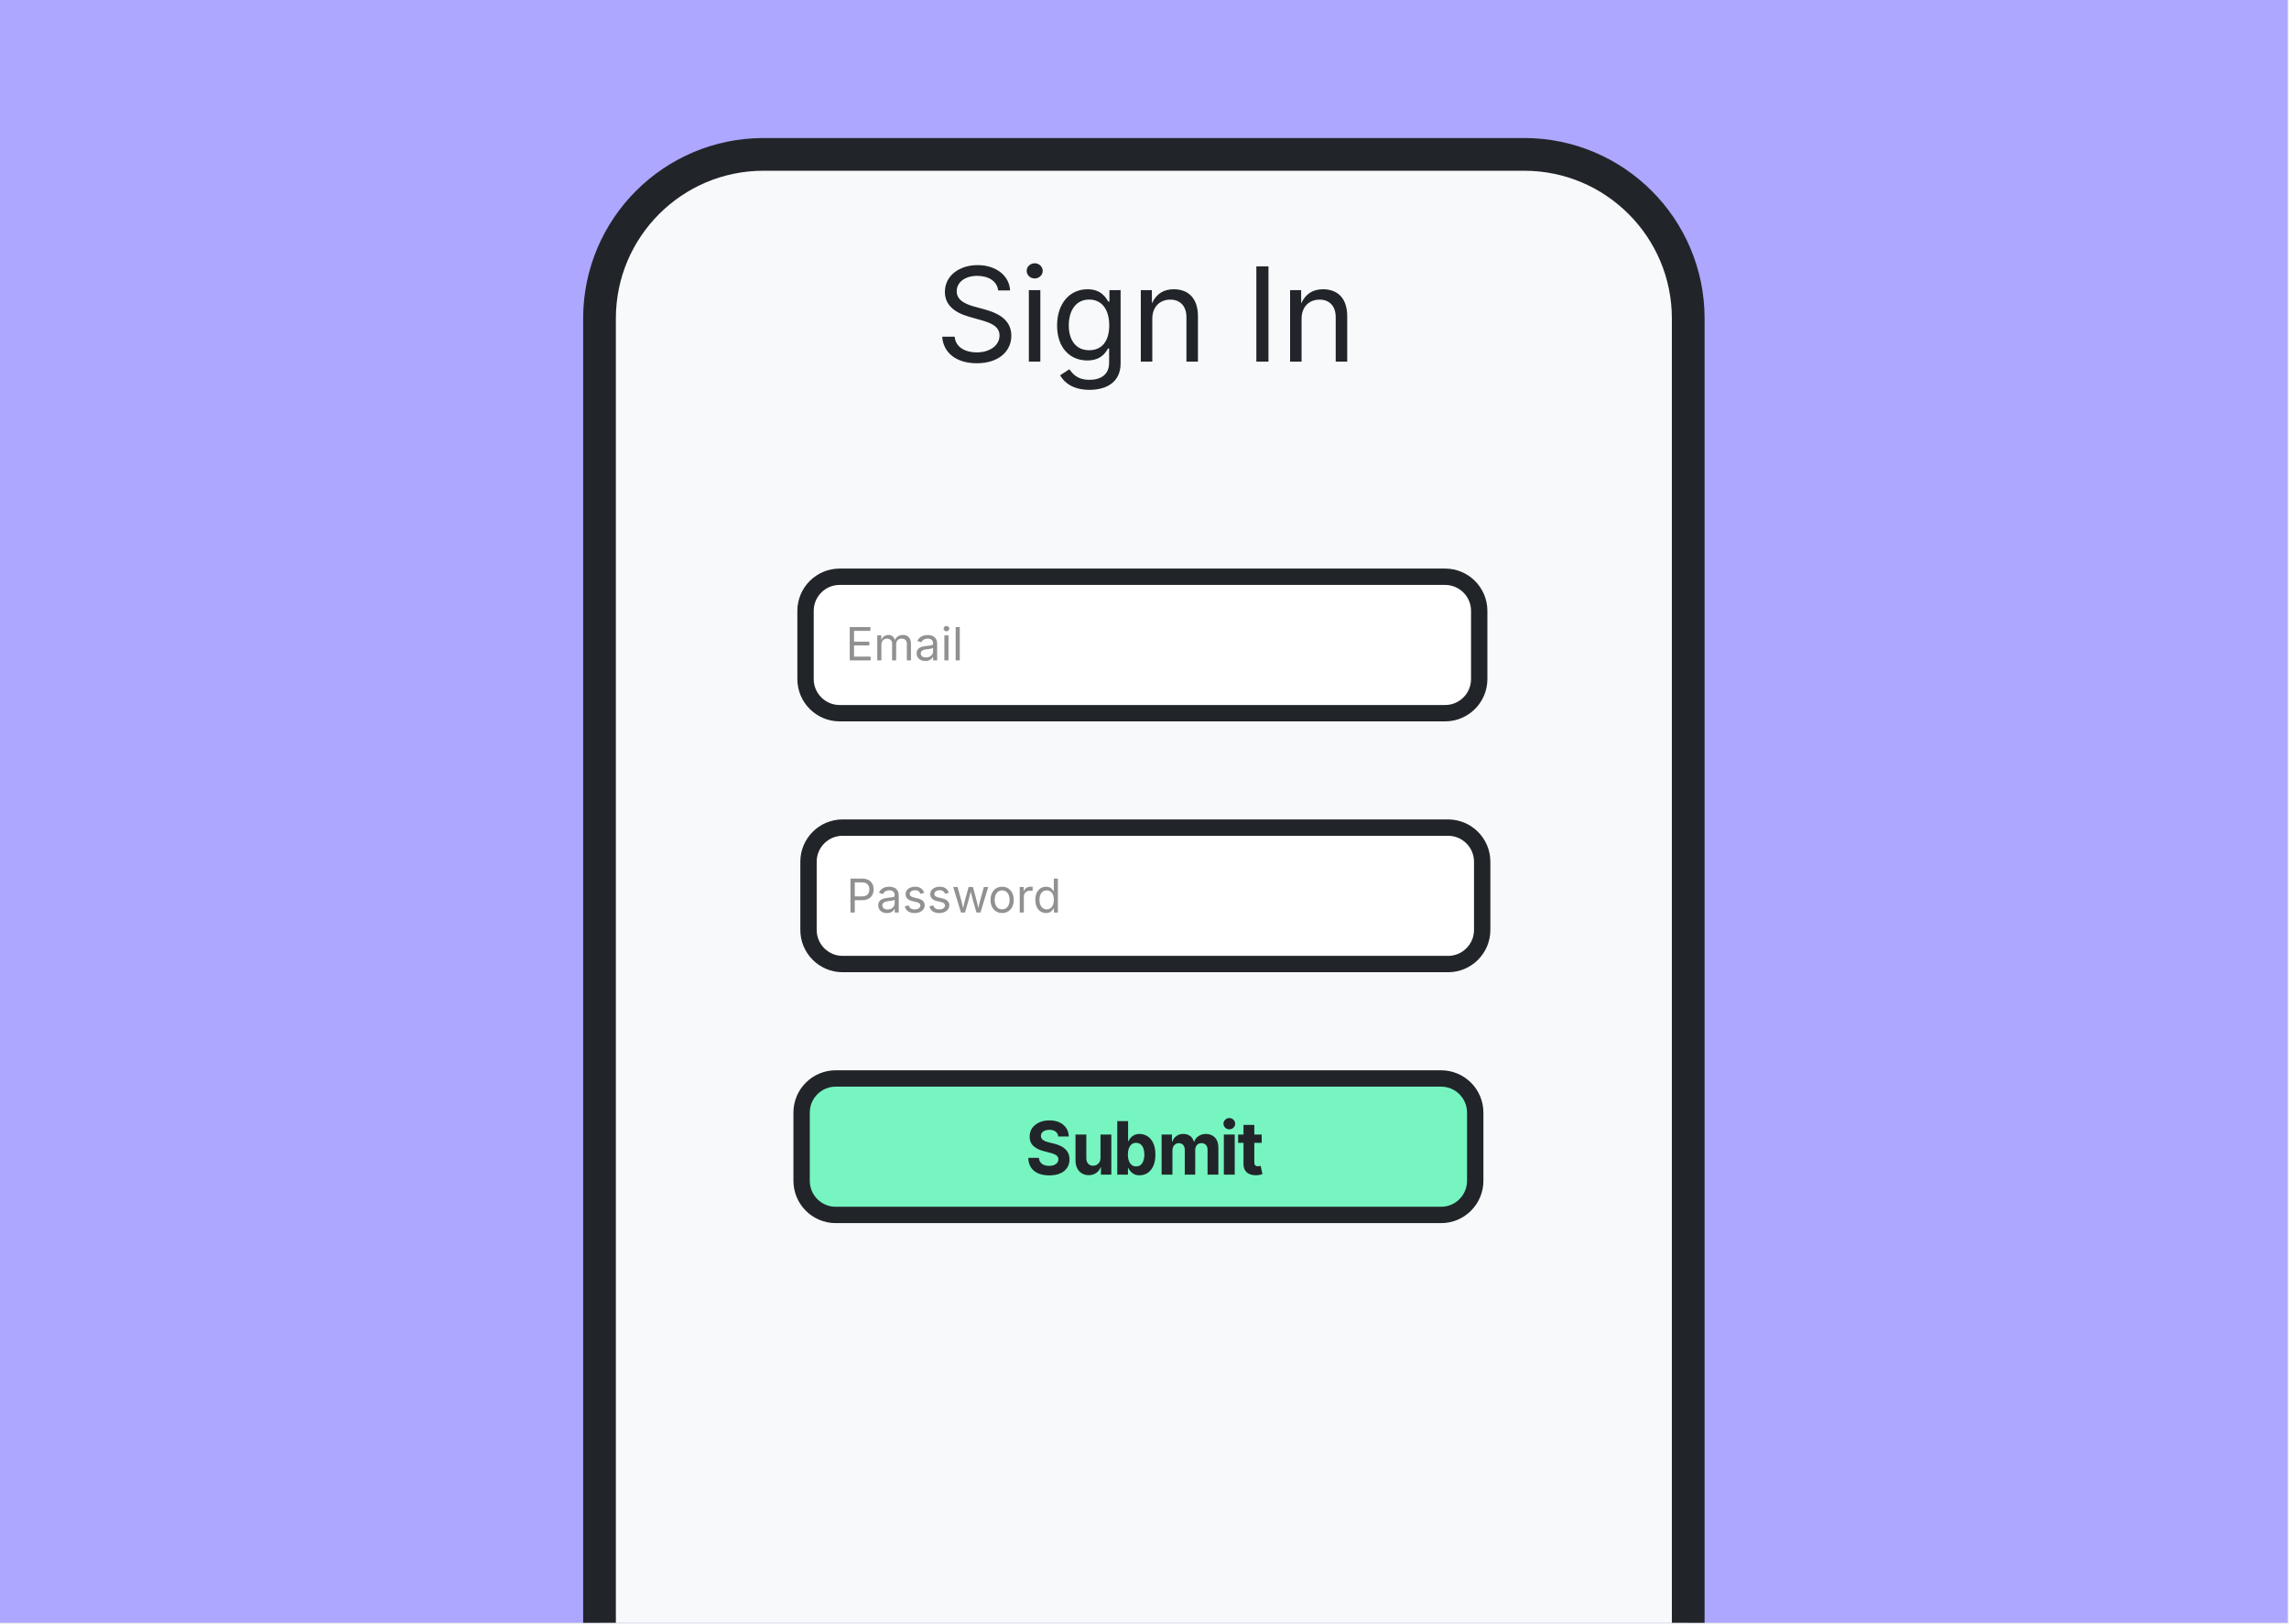
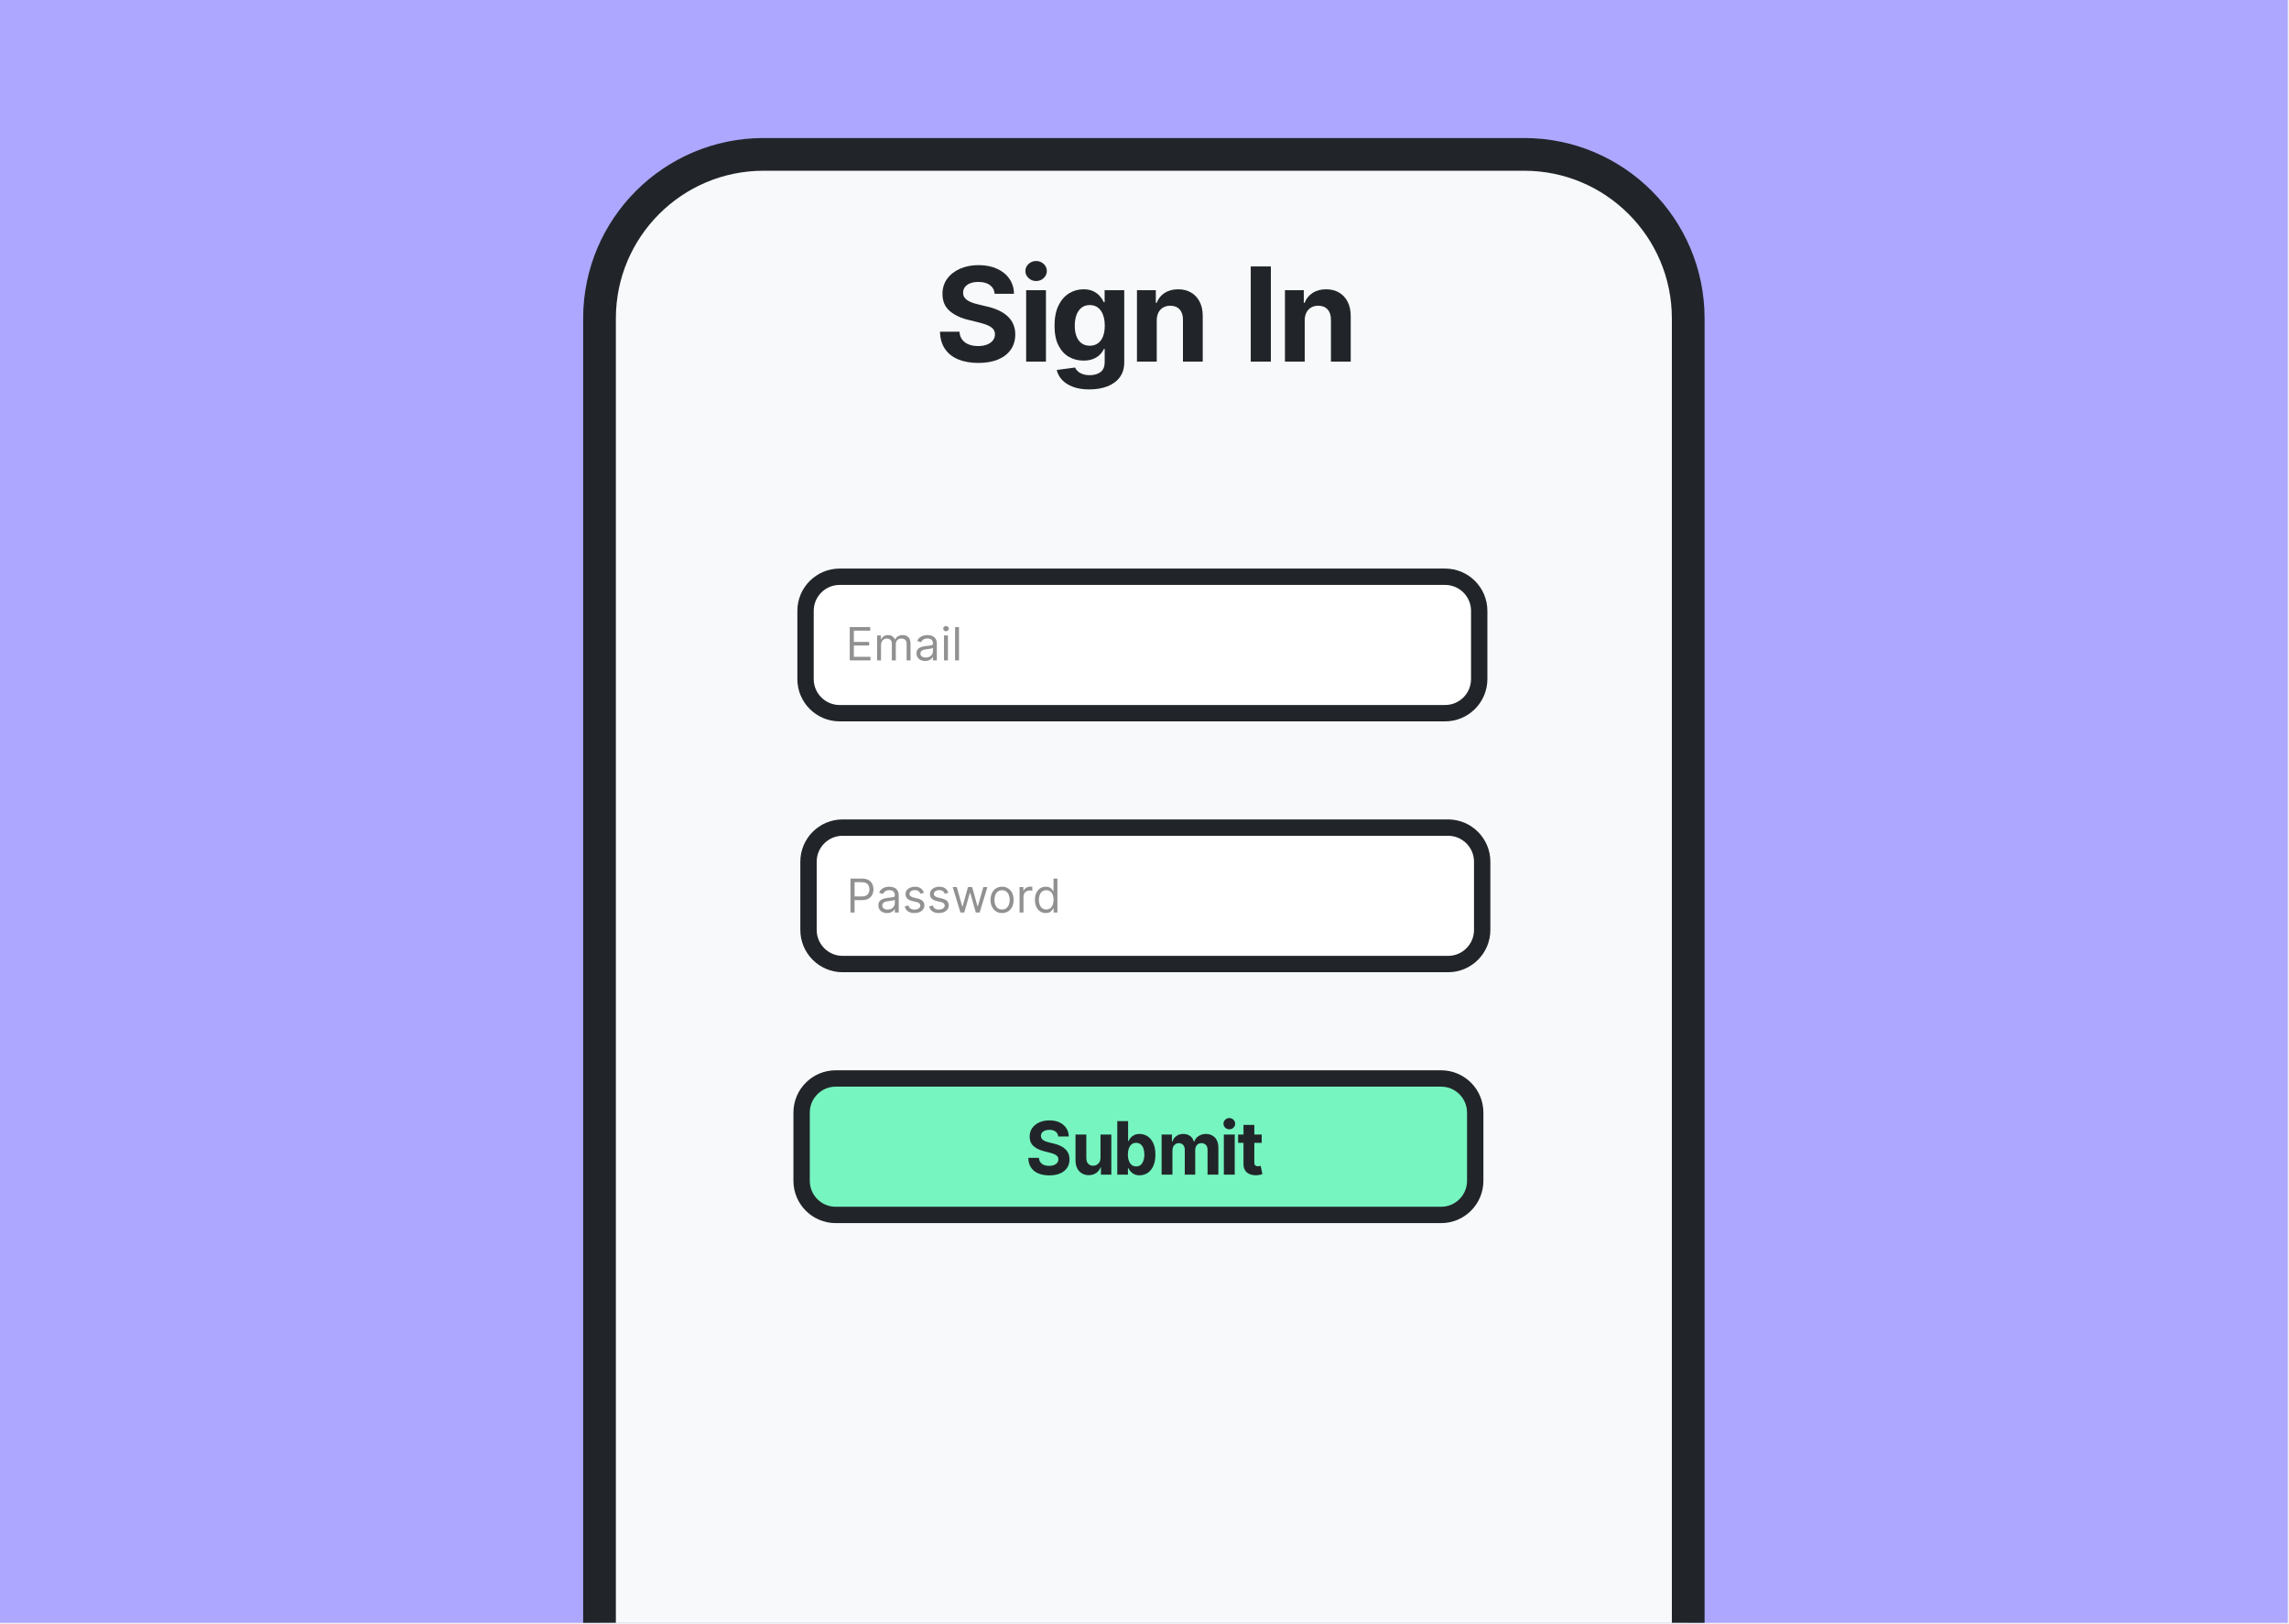
<svg xmlns="http://www.w3.org/2000/svg" width="100%" height="100%" viewBox="0 0 1749 1241" version="1.1" xml:space="preserve" style="fill-rule:evenodd;clip-rule:evenodd;stroke-linecap:round;stroke-linejoin:round;stroke-miterlimit:1.5;">
  <rect id="Artboard2" x="0" y="0" width="1748.03" height="1240.16" style="fill:none;" />
  <clipPath id="_clip1">
    <rect id="Artboard21" x="0" y="0" width="1748.03" height="1240.16" />
  </clipPath>
  <g clip-path="url(#_clip1)">
    <rect id="Artboard1" x="0" y="0" width="1748.03" height="1240.16" style="fill:none;" />
    <g>
      <g>
        <rect x="0" y="0" width="1748.03" height="1240.16" style="fill:#ada7ff;" />
        <g>
          <path d="M1289.95,243.326c0,-69.179 -56.165,-125.345 -125.345,-125.345l-581.182,0c-69.179,0 -125.344,56.166 -125.344,125.345l0,1006.12c0,69.18 56.165,125.345 125.344,125.345l581.182,0c69.18,0 125.345,-56.165 125.345,-125.345l0,-1006.12Z" style="fill:#f8f9fa;stroke:#212529;stroke-width:25px;" />
        </g>
        <g>
          <g>
-             <text x="714.255px" y="276.34px" style="font-family:'Inter-Regular_Bold', 'Inter', sans-serif;font-size:100px;fill:#212529;">Sign In</text>
+             <path d="M760.022,224.522c-0.284,-2.86 -1.505,-5.085 -3.662,-6.676c-2.156,-1.591 -5.074,-2.387 -8.753,-2.387c-2.509,0 -4.632,0.354 -6.367,1.062c-1.736,0.708 -3.056,1.675 -3.96,2.901c-0.904,1.227 -1.364,2.624 -1.378,4.191c-0.028,1.302 0.255,2.44 0.849,3.413c0.594,0.973 1.426,1.809 2.497,2.507c1.07,0.698 2.303,1.298 3.7,1.8c1.397,0.502 2.883,0.93 4.46,1.286l6.534,1.562c3.172,0.71 6.084,1.66 8.736,2.848c2.651,1.189 4.952,2.648 6.903,4.379c1.951,1.731 3.465,3.768 4.542,6.111c1.077,2.344 1.623,5.029 1.637,8.054c-0.014,4.441 -1.141,8.291 -3.38,11.548c-2.24,3.258 -5.461,5.779 -9.663,7.564c-4.202,1.785 -9.267,2.678 -15.195,2.678c-5.876,-0 -10.984,-0.897 -15.323,-2.692c-4.34,-1.794 -7.721,-4.461 -10.142,-8c-2.422,-3.54 -3.697,-7.93 -3.825,-13.172l14.886,0c0.166,2.434 0.872,4.463 2.117,6.087c1.245,1.624 2.91,2.844 4.996,3.658c2.086,0.814 4.459,1.222 7.12,1.222c2.609,-0 4.875,-0.377 6.797,-1.13c1.923,-0.753 3.417,-1.802 4.482,-3.146c1.065,-1.345 1.605,-2.903 1.619,-4.674c-0.014,-1.633 -0.5,-3.005 -1.459,-4.116c-0.959,-1.11 -2.355,-2.057 -4.187,-2.84c-1.833,-0.784 -4.07,-1.496 -6.712,-2.135l-7.926,-1.96c-6.136,-1.492 -10.979,-3.827 -14.528,-7.006c-3.549,-3.18 -5.316,-7.454 -5.301,-12.823c-0.015,-4.399 1.17,-8.247 3.554,-11.545c2.384,-3.298 5.658,-5.868 9.823,-7.71c4.164,-1.841 8.9,-2.762 14.208,-2.762c5.397,-0 10.111,0.923 14.14,2.77c4.029,1.846 7.172,4.416 9.428,7.709c2.256,3.293 3.415,7.101 3.477,11.424l-14.744,-0Z" style="fill:#212529;fill-rule:nonzero;" />
+             <path d="M784.07,276.34l0,-54.545l15.128,-0l-0,54.545l-15.128,0Zm7.635,-61.576c-2.249,-0 -4.178,-0.752 -5.788,-2.255c-1.61,-1.504 -2.415,-3.309 -2.415,-5.416c-0,-2.083 0.805,-3.877 2.415,-5.38c1.61,-1.503 3.527,-2.255 5.753,-2.255c2.272,0 4.208,0.752 5.806,2.255c1.598,1.503 2.397,3.297 2.397,5.38c-0,2.107 -0.799,3.912 -2.397,5.416c-1.598,1.503 -3.522,2.255 -5.771,2.255Z" style="fill:#212529;fill-rule:nonzero;" />
+             <path d="M832.38,297.591c-4.901,-0 -9.102,-0.665 -12.603,-1.993c-3.501,-1.328 -6.281,-3.118 -8.338,-5.369c-2.058,-2.252 -3.392,-4.75 -4.002,-7.497l14.005,-1.875c0.417,0.981 1.084,1.917 2.003,2.809c0.918,0.893 2.141,1.623 3.668,2.191c1.527,0.569 3.396,0.853 5.608,0.853c3.281,-0 5.995,-0.782 8.142,-2.344c2.148,-1.563 3.221,-4.134 3.221,-7.713l0,-9.972l-0.624,0c-0.673,1.506 -1.674,2.937 -3.005,4.293c-1.33,1.357 -3.032,2.463 -5.106,3.317c-2.074,0.855 -4.56,1.282 -7.458,1.282c-4.091,0 -7.811,-0.956 -11.161,-2.869c-3.35,-1.913 -6.016,-4.837 -7.997,-8.771c-1.982,-3.935 -2.973,-8.928 -2.973,-14.979c0,-6.184 1.008,-11.343 3.022,-15.476c2.015,-4.133 4.7,-7.232 8.055,-9.297c3.354,-2.064 7.03,-3.096 11.026,-3.096c3.04,-0 5.59,0.515 7.649,1.544c2.06,1.03 3.726,2.306 5,3.828c1.274,1.523 2.247,3.027 2.919,4.514l0.597,0l-0,-9.176l14.999,-0l0,55.085c0,4.531 -1.137,8.334 -3.412,11.41c-2.275,3.075 -5.418,5.394 -9.429,6.957c-4.01,1.562 -8.612,2.344 -13.806,2.344Zm0.312,-33.381c2.424,-0 4.488,-0.61 6.19,-1.829c1.702,-1.219 3.004,-2.971 3.906,-5.256c0.902,-2.284 1.353,-5.027 1.353,-8.228c0,-3.191 -0.446,-5.967 -1.338,-8.327c-0.893,-2.361 -2.19,-4.191 -3.893,-5.491c-1.702,-1.299 -3.774,-1.949 -6.218,-1.949c-2.5,-0 -4.601,0.668 -6.303,2.006c-1.702,1.338 -2.99,3.192 -3.864,5.562c-0.873,2.37 -1.31,5.103 -1.31,8.199c-0,3.134 0.441,5.846 1.324,8.136c0.883,2.289 2.176,4.058 3.878,5.305c1.702,1.248 3.794,1.872 6.275,1.872Z" style="fill:#212529;fill-rule:nonzero;" />
+             <path d="M883.857,244.806l0,31.534l-15.113,0l-0,-54.545l14.403,-0l-0,9.631l0.625,-0c1.221,-3.182 3.251,-5.701 6.09,-7.557c2.838,-1.856 6.282,-2.784 10.33,-2.784c3.793,-0 7.099,0.829 9.918,2.489c2.82,1.66 5.01,4.021 6.57,7.085c1.56,3.063 2.333,6.709 2.319,10.937l-0,34.744l-15.114,0l0,-32.045c0.014,-3.334 -0.839,-5.943 -2.56,-7.827c-1.721,-1.885 -4.097,-2.827 -7.127,-2.827c-2.036,0 -3.832,0.442 -5.387,1.325c-1.556,0.883 -2.767,2.156 -3.633,3.821c-0.867,1.664 -1.307,3.671 -1.321,6.019Z" style="fill:#212529;fill-rule:nonzero;" />
+             <rect x="955.675" y="203.613" width="15.369" height="72.727" style="fill:#212529;fill-rule:nonzero;" />
+             <path d="M996.925,244.806l0,31.534l-15.113,0l-0,-54.545l14.403,-0l-0,9.631l0.625,-0c1.221,-3.182 3.251,-5.701 6.09,-7.557c2.839,-1.856 6.282,-2.784 10.33,-2.784c3.793,-0 7.099,0.829 9.918,2.489c2.82,1.66 5.01,4.021 6.57,7.085c1.56,3.063 2.333,6.709 2.319,10.937l0,34.744l-15.113,0l-0,-32.045c0.014,-3.334 -0.84,-5.943 -2.561,-7.827c-1.721,-1.885 -4.096,-2.827 -7.127,-2.827c-2.036,0 -3.831,0.442 -5.387,1.325c-1.555,0.883 -2.766,2.156 -3.633,3.821c-0.866,1.664 -1.307,3.671 -1.321,6.019Z" style="fill:#212529;fill-rule:nonzero;" />
          </g>
        </g>
        <g>
          <g>
            <g>
              <g>
                <path d="M1130.25,466.83c-0,-14.387 -11.681,-26.068 -26.068,-26.068l-462.611,0c-14.387,0 -26.068,11.681 -26.068,26.068l-0,52.136c-0,14.388 11.681,26.069 26.068,26.069l462.611,0c14.387,0 26.068,-11.681 26.068,-26.069l-0,-52.136Z" style="fill:#fff;stroke:#212529;stroke-width:12.5px;" />
-                 <g transform="matrix(1,0,0,0.981527,0,9.32299)">
-                   <text x="646.14px" y="504.686px" style="font-family:'Inter-Regular', 'Inter', sans-serif;font-size:35.659px;fill:#919191;">Email</text>
-                 </g>
+                 <path d="M649.28,504.686l0,-25.454l15.651,-0l0,2.734l-12.511,0l0,8.601l11.701,-0l-0,2.734l-11.701,0l0,8.651l12.714,-0l0,2.734l-15.854,0Z" style="fill:#919191;fill-rule:nonzero;" />
+                 <path d="M670.199,504.686l0,-19.091l2.887,0l0,2.983l0.254,0c0.405,-1.019 1.059,-1.812 1.962,-2.38c0.904,-0.567 1.988,-0.851 3.255,-0.851c1.283,-0 2.353,0.284 3.21,0.851c0.857,0.568 1.526,1.361 2.007,2.38l0.202,0c0.498,-0.986 1.246,-1.771 2.242,-2.355c0.996,-0.584 2.19,-0.876 3.583,-0.876c1.739,-0 3.162,0.532 4.268,1.597c1.106,1.065 1.659,2.72 1.659,4.965l-0,12.777l-2.989,0l0,-12.777c0,-1.408 -0.392,-2.415 -1.178,-3.02c-0.785,-0.605 -1.709,-0.907 -2.773,-0.907c-1.367,-0 -2.427,0.404 -3.178,1.212c-0.751,0.807 -1.127,1.829 -1.127,3.063l-0,12.429l-3.039,0l-0,-13.075c-0,-1.085 -0.359,-1.962 -1.077,-2.629c-0.717,-0.667 -1.641,-1 -2.773,-1c-0.776,-0 -1.5,0.203 -2.171,0.609c-0.672,0.406 -1.212,0.967 -1.621,1.684c-0.41,0.717 -0.614,1.543 -0.614,2.479l-0,11.932l-2.989,0Z" style="fill:#919191;fill-rule:nonzero;" />
+                 <path d="M706.922,505.134c-1.233,-0 -2.351,-0.23 -3.356,-0.69c-1.005,-0.46 -1.802,-1.127 -2.393,-2.001c-0.591,-0.874 -0.887,-1.933 -0.887,-3.176c0,-1.093 0.22,-1.982 0.659,-2.666c0.439,-0.683 1.025,-1.22 1.76,-1.609c0.734,-0.39 1.547,-0.682 2.437,-0.877c0.891,-0.194 1.788,-0.35 2.691,-0.466c1.182,-0.149 2.142,-0.263 2.881,-0.341c0.739,-0.079 1.279,-0.214 1.621,-0.404c0.342,-0.191 0.513,-0.522 0.513,-0.995l-0,-0.099c-0,-1.226 -0.34,-2.179 -1.02,-2.859c-0.679,-0.679 -1.707,-1.019 -3.083,-1.019c-1.427,0 -2.545,0.307 -3.356,0.92c-0.81,0.613 -1.38,1.268 -1.709,1.964l-2.837,-0.995c0.507,-1.16 1.184,-2.065 2.033,-2.715c0.848,-0.651 1.777,-1.107 2.786,-1.368c1.008,-0.261 2.002,-0.391 2.982,-0.391c0.624,-0 1.344,0.072 2.159,0.217c0.814,0.145 1.604,0.442 2.368,0.889c0.764,0.447 1.399,1.123 1.905,2.026c0.507,0.903 0.76,2.113 0.76,3.629l0,12.578l-2.988,0l-0,-2.585l-0.152,0c-0.203,0.414 -0.54,0.858 -1.013,1.33c-0.473,0.472 -1.102,0.874 -1.887,1.206c-0.785,0.331 -1.743,0.497 -2.874,0.497Zm0.455,-2.635c1.182,-0 2.181,-0.228 2.995,-0.684c0.815,-0.456 1.431,-1.044 1.849,-1.765c0.418,-0.721 0.627,-1.479 0.627,-2.274l-0,-2.685c-0.127,0.149 -0.403,0.284 -0.83,0.404c-0.426,0.12 -0.916,0.224 -1.468,0.311c-0.553,0.087 -1.09,0.161 -1.609,0.224c-0.519,0.062 -0.939,0.113 -1.26,0.155c-0.776,0.099 -1.5,0.259 -2.171,0.478c-0.671,0.22 -1.212,0.547 -1.621,0.982c-0.41,0.435 -0.614,1.026 -0.614,1.771c-0,1.02 0.386,1.788 1.158,2.306c0.773,0.518 1.754,0.777 2.944,0.777Z" style="fill:#919191;fill-rule:nonzero;" />
+                 <path d="M721.307,504.686l-0,-19.091l2.988,0l0,19.091l-2.988,0Zm1.519,-22.272c-0.582,-0 -1.082,-0.195 -1.5,-0.585c-0.418,-0.389 -0.627,-0.857 -0.627,-1.404c-0,-0.547 0.209,-1.015 0.627,-1.405c0.418,-0.389 0.918,-0.584 1.5,-0.584c0.583,0 1.083,0.195 1.501,0.584c0.418,0.39 0.627,0.858 0.627,1.405c-0,0.547 -0.209,1.015 -0.627,1.404c-0.418,0.39 -0.918,0.585 -1.501,0.585Z" style="fill:#919191;fill-rule:nonzero;" />
+                 <rect x="729.765" y="479.232" width="2.988" height="25.455" style="fill:#919191;fill-rule:nonzero;" />
              </g>
            </g>
          </g>
        </g>
        <g>
          <g>
            <path d="M1132.52,658.542c0,-14.388 -11.681,-26.068 -26.068,-26.068l-462.611,-0c-14.387,-0 -26.068,11.68 -26.068,26.068l0,52.136c0,14.387 11.681,26.068 26.068,26.068l462.611,-0c14.387,-0 26.068,-11.681 26.068,-26.068l0,-52.136Z" style="fill:#fff;stroke:#212529;stroke-width:12.5px;" />
-             <text x="646.688px" y="697.349px" style="font-family:'Inter-Regular', 'Inter', sans-serif;font-size:35.659px;fill:#919191;">Passw<tspan x="755.032px 776.306px 788.969px " y="697.349px 697.349px 697.349px ">ord</tspan>
-             </text>
+             <path d="M649.829,697.349l-0,-25.934l8.762,0c2.035,0 3.7,0.365 4.996,1.095c1.296,0.731 2.256,1.716 2.881,2.957c0.624,1.241 0.937,2.626 0.937,4.154c-0,1.528 -0.31,2.916 -0.931,4.166c-0.62,1.249 -1.576,2.243 -2.868,2.982c-1.292,0.738 -2.946,1.108 -4.964,1.108l-6.281,-0l0,-2.786l6.18,-0c1.393,-0 2.511,-0.241 3.355,-0.722c0.845,-0.481 1.459,-1.133 1.843,-1.956c0.384,-0.823 0.576,-1.754 0.576,-2.792c0,-1.039 -0.192,-1.967 -0.576,-2.786c-0.384,-0.819 -1.003,-1.463 -1.855,-1.931c-0.853,-0.469 -1.984,-0.703 -3.394,-0.703l-5.521,-0l0,23.148l-3.14,-0Z" style="fill:#919191;fill-rule:nonzero;" />
+             <path d="M677.788,697.804c-1.232,0 -2.351,-0.234 -3.355,-0.702c-1.005,-0.469 -1.803,-1.148 -2.394,-2.039c-0.591,-0.891 -0.886,-1.969 -0.886,-3.235c-0,-1.115 0.219,-2.02 0.658,-2.717c0.439,-0.696 1.026,-1.243 1.761,-1.639c0.734,-0.397 1.547,-0.695 2.437,-0.893c0.891,-0.199 1.788,-0.357 2.691,-0.475c1.182,-0.152 2.142,-0.268 2.881,-0.348c0.739,-0.08 1.279,-0.218 1.621,-0.412c0.342,-0.194 0.513,-0.532 0.513,-1.013l-0,-0.101c-0,-1.25 -0.34,-2.22 -1.02,-2.913c-0.679,-0.692 -1.707,-1.038 -3.083,-1.038c-1.427,0 -2.545,0.312 -3.356,0.937c-0.81,0.625 -1.38,1.292 -1.709,2.001l-2.837,-1.013c0.507,-1.182 1.184,-2.104 2.033,-2.767c0.848,-0.663 1.777,-1.127 2.785,-1.393c1.009,-0.266 2.003,-0.399 2.982,-0.399c0.625,0 1.345,0.074 2.16,0.222c0.814,0.147 1.603,0.449 2.367,0.905c0.764,0.456 1.4,1.144 1.906,2.064c0.507,0.92 0.76,2.153 0.76,3.698l0,12.815l-2.988,-0l-0,-2.634l-0.152,-0c-0.203,0.422 -0.541,0.873 -1.013,1.355c-0.473,0.481 -1.102,0.89 -1.887,1.228c-0.785,0.338 -1.743,0.506 -2.875,0.506Zm0.456,-2.684c1.182,-0 2.18,-0.232 2.995,-0.697c0.815,-0.464 1.431,-1.063 1.849,-1.798c0.418,-0.734 0.627,-1.507 0.627,-2.317l-0,-2.735c-0.127,0.152 -0.404,0.289 -0.83,0.411c-0.426,0.123 -0.916,0.228 -1.469,0.317c-0.553,0.089 -1.089,0.165 -1.608,0.228c-0.519,0.063 -0.939,0.116 -1.26,0.158c-0.777,0.101 -1.5,0.264 -2.172,0.488c-0.671,0.223 -1.211,0.557 -1.62,1c-0.41,0.443 -0.615,1.045 -0.615,1.805c0,1.038 0.387,1.821 1.159,2.349c0.773,0.527 1.754,0.791 2.944,0.791Z" style="fill:#919191;fill-rule:nonzero;" />
+             <path d="M705.951,682.254l-2.685,0.76c-0.169,-0.447 -0.416,-0.884 -0.741,-1.31c-0.325,-0.427 -0.766,-0.779 -1.323,-1.058c-0.557,-0.278 -1.27,-0.418 -2.14,-0.418c-1.19,0 -2.18,0.273 -2.969,0.817c-0.79,0.545 -1.184,1.235 -1.184,2.071c-0,0.742 0.27,1.329 0.81,1.76c0.54,0.43 1.384,0.789 2.533,1.076l2.887,0.709c1.739,0.422 3.035,1.066 3.887,1.931c0.853,0.866 1.279,1.978 1.279,3.337c0,1.114 -0.319,2.11 -0.956,2.988c-0.637,0.878 -1.526,1.571 -2.665,2.077c-1.14,0.507 -2.465,0.76 -3.977,0.76c-1.983,-0 -3.625,-0.431 -4.925,-1.292c-1.3,-0.861 -2.124,-2.119 -2.47,-3.773l2.837,-0.709c0.27,1.046 0.783,1.831 1.538,2.355c0.756,0.523 1.746,0.785 2.97,0.785c1.393,-0 2.501,-0.298 3.324,-0.893c0.823,-0.595 1.234,-1.31 1.234,-2.146c0,-0.676 -0.236,-1.243 -0.709,-1.703c-0.472,-0.46 -1.198,-0.804 -2.178,-1.032l-3.241,-0.76c-1.782,-0.422 -3.088,-1.079 -3.92,-1.969c-0.831,-0.891 -1.247,-2.007 -1.247,-3.35c0,-1.097 0.31,-2.068 0.931,-2.912c0.62,-0.844 1.469,-1.507 2.545,-1.988c1.076,-0.481 2.298,-0.722 3.666,-0.722c1.925,0 3.438,0.422 4.54,1.266c1.101,0.845 1.884,1.959 2.349,3.343Z" style="fill:#919191;fill-rule:nonzero;" />
+             <path d="M724.59,682.254l-2.684,0.76c-0.169,-0.447 -0.416,-0.884 -0.741,-1.31c-0.325,-0.427 -0.766,-0.779 -1.323,-1.058c-0.557,-0.278 -1.271,-0.418 -2.14,-0.418c-1.191,0 -2.18,0.273 -2.97,0.817c-0.789,0.545 -1.184,1.235 -1.184,2.071c0,0.742 0.27,1.329 0.811,1.76c0.54,0.43 1.384,0.789 2.532,1.076l2.887,0.709c1.74,0.422 3.035,1.066 3.888,1.931c0.853,0.866 1.279,1.978 1.279,3.337c-0,1.114 -0.319,2.11 -0.956,2.988c-0.637,0.878 -1.526,1.571 -2.666,2.077c-1.139,0.507 -2.465,0.76 -3.976,0.76c-1.984,-0 -3.626,-0.431 -4.926,-1.292c-1.3,-0.861 -2.123,-2.119 -2.469,-3.773l2.837,-0.709c0.27,1.046 0.783,1.831 1.538,2.355c0.756,0.523 1.745,0.785 2.97,0.785c1.392,-0 2.5,-0.298 3.324,-0.893c0.823,-0.595 1.234,-1.31 1.234,-2.146c0,-0.676 -0.236,-1.243 -0.709,-1.703c-0.473,-0.46 -1.199,-0.804 -2.178,-1.032l-3.242,-0.76c-1.781,-0.422 -3.087,-1.079 -3.919,-1.969c-0.831,-0.891 -1.247,-2.007 -1.247,-3.35c-0,-1.097 0.31,-2.068 0.931,-2.912c0.62,-0.844 1.469,-1.507 2.545,-1.988c1.076,-0.481 2.298,-0.722 3.666,-0.722c1.925,0 3.438,0.422 4.539,1.266c1.102,0.845 1.885,1.959 2.349,3.343Z" style="fill:#919191;fill-rule:nonzero;" />
+             <path d="M733.86,697.349l-5.927,-19.451l3.141,0l4.204,14.892l0.202,-0l4.154,-14.892l3.191,0l4.103,14.841l0.202,0l4.204,-14.841l3.141,0l-5.926,19.451l-2.938,-0l-4.255,-14.943l-0.304,0l-4.255,14.943l-2.937,-0Z" style="fill:#919191;fill-rule:nonzero;" />
+             <path d="M765.669,697.754c-1.756,-0 -3.295,-0.418 -4.616,-1.254c-1.321,-0.836 -2.351,-2.005 -3.09,-3.507c-0.738,-1.503 -1.108,-3.259 -1.108,-5.268c0,-2.026 0.37,-3.795 1.108,-5.306c0.739,-1.511 1.769,-2.684 3.09,-3.52c1.321,-0.836 2.86,-1.254 4.616,-1.254c1.756,0 3.294,0.418 4.615,1.254c1.322,0.836 2.352,2.009 3.09,3.52c0.739,1.511 1.108,3.28 1.108,5.306c0,2.009 -0.369,3.765 -1.108,5.268c-0.738,1.502 -1.768,2.671 -3.09,3.507c-1.321,0.836 -2.859,1.254 -4.615,1.254Zm-0,-2.685c1.334,0 2.431,-0.342 3.292,-1.025c0.861,-0.684 1.499,-1.583 1.912,-2.698c0.414,-1.114 0.621,-2.321 0.621,-3.621c-0,-1.3 -0.207,-2.512 -0.621,-3.634c-0.413,-1.123 -1.051,-2.031 -1.912,-2.723c-0.861,-0.692 -1.958,-1.038 -3.292,-1.038c-1.334,-0 -2.431,0.346 -3.293,1.038c-0.861,0.692 -1.498,1.6 -1.912,2.723c-0.413,1.122 -0.62,2.334 -0.62,3.634c-0,1.3 0.207,2.507 0.62,3.621c0.414,1.115 1.051,2.014 1.912,2.698c0.862,0.683 1.959,1.025 3.293,1.025Z" style="fill:#919191;fill-rule:nonzero;" />
+             <path d="M779.041,697.349l-0,-19.451l2.887,0l-0,2.938l0.203,0c0.354,-0.962 0.996,-1.743 1.924,-2.342c0.929,-0.6 1.976,-0.9 3.141,-0.9c0.219,0 0.494,0.005 0.823,0.013c0.329,0.009 0.578,0.021 0.747,0.038l-0,3.039c-0.101,-0.025 -0.331,-0.065 -0.69,-0.12c-0.359,-0.055 -0.737,-0.082 -1.133,-0.082c-0.946,-0 -1.788,0.196 -2.527,0.588c-0.738,0.393 -1.321,0.933 -1.747,1.621c-0.427,0.688 -0.64,1.471 -0.64,2.349l0,12.309l-2.988,-0Z" style="fill:#919191;fill-rule:nonzero;" />
+             <path d="M799.048,697.754c-1.621,-0 -3.052,-0.412 -4.292,-1.235c-1.241,-0.823 -2.212,-1.988 -2.913,-3.495c-0.701,-1.507 -1.051,-3.29 -1.051,-5.35c0,-2.043 0.35,-3.816 1.051,-5.318c0.701,-1.503 1.676,-2.664 2.925,-3.483c1.25,-0.818 2.693,-1.228 4.331,-1.228c1.266,0 2.269,0.209 3.007,0.627c0.739,0.418 1.305,0.891 1.697,1.418c0.393,0.528 0.699,0.96 0.918,1.298l0.253,0l0,-9.573l2.989,0l-0,25.934l-2.887,-0l-0,-2.989l-0.355,0c-0.219,0.355 -0.532,0.8 -0.937,1.336c-0.405,0.536 -0.983,1.013 -1.735,1.431c-0.751,0.418 -1.751,0.627 -3.001,0.627Zm0.405,-2.685c1.199,0 2.212,-0.314 3.04,-0.943c0.827,-0.629 1.456,-1.503 1.886,-2.621c0.431,-1.119 0.646,-2.413 0.646,-3.881c0,-1.453 -0.211,-2.725 -0.633,-3.818c-0.422,-1.094 -1.047,-1.946 -1.874,-2.558c-0.827,-0.612 -1.849,-0.918 -3.065,-0.918c-1.266,-0 -2.319,0.323 -3.159,0.968c-0.84,0.646 -1.469,1.52 -1.887,2.622c-0.418,1.101 -0.627,2.336 -0.627,3.704c0,1.384 0.214,2.64 0.64,3.767c0.426,1.127 1.059,2.022 1.899,2.684c0.84,0.663 1.885,0.994 3.134,0.994Z" style="fill:#919191;fill-rule:nonzero;" />
          </g>
        </g>
      </g>
      <g>
        <g>
          <path d="M1127.2,850.259c0,-14.391 -11.679,-26.075 -26.067,-26.075l-462.567,0c-14.386,0 -26.066,11.684 -26.066,26.075l0,52.15c0,14.391 11.68,26.075 26.066,26.075l462.567,0c14.388,0 26.067,-11.684 26.067,-26.075l0,-52.15Z" style="fill:#76f5c0;stroke:#212529;stroke-width:12.5px;" />
          <g>
            <g>
              <path d="M808.593,868.542c-0.164,-1.631 -0.821,-2.869 -2.026,-3.769c-1.204,-0.9 -2.792,-1.35 -4.764,-1.35c-1.423,-0 -2.573,0.225 -3.504,0.618c-0.986,0.394 -1.697,0.957 -2.19,1.632c-0.493,0.675 -0.712,1.463 -0.767,2.363c0,0.731 0.164,1.35 0.493,1.913c0.329,0.562 0.767,1.013 1.369,1.406c0.602,0.394 1.259,0.732 2.026,1.013c0.766,0.281 1.588,0.506 2.464,0.731l3.559,0.844c1.752,0.45 3.34,0.957 4.764,1.632c1.478,0.675 2.738,1.463 3.778,2.475c1.095,0.957 1.916,2.082 2.519,3.432c0.547,1.294 0.876,2.813 0.876,4.501c-0,2.532 -0.602,4.67 -1.862,6.527c-1.205,1.8 -2.957,3.263 -5.256,4.219c-2.3,1.013 -5.093,1.519 -8.323,1.519c-3.231,0 -6.024,-0.506 -8.433,-1.519c-2.354,-1.013 -4.216,-2.475 -5.53,-4.501c-1.314,-1.969 -2.026,-4.444 -2.081,-7.37l8.159,0c0.055,1.35 0.438,2.476 1.15,3.376c0.657,0.956 1.588,1.631 2.737,2.081c1.15,0.45 2.41,0.675 3.888,0.675c1.424,0 2.683,-0.225 3.724,-0.618c1.04,-0.45 1.861,-1.013 2.464,-1.801c0.547,-0.731 0.876,-1.631 0.876,-2.588c-0,-0.956 -0.274,-1.688 -0.822,-2.306c-0.492,-0.676 -1.259,-1.182 -2.299,-1.632c-0.986,-0.45 -2.191,-0.844 -3.669,-1.182l-4.326,-1.125c-3.34,-0.844 -6.023,-2.138 -7.939,-3.938c-1.972,-1.8 -2.903,-4.163 -2.903,-7.201c0,-2.476 0.658,-4.67 1.917,-6.47c1.314,-1.857 3.121,-3.32 5.421,-4.389c2.245,-1.012 4.873,-1.519 7.775,-1.519c2.957,0 5.531,0.507 7.721,1.519c2.19,1.069 3.942,2.532 5.147,4.389c1.259,1.856 1.862,3.994 1.916,6.413l-8.049,0Z" style="fill:#212529;fill-rule:nonzero;" />
            </g>
            <g>
              <path d="M840.887,884.633l0,-17.61l8.269,0l-0,30.663l-7.94,-0l-0,-5.57l-0.274,-0c-0.712,1.8 -1.807,3.263 -3.395,4.332c-1.533,1.069 -3.449,1.631 -5.694,1.631c-1.972,0 -3.724,-0.45 -5.257,-1.406c-1.533,-0.9 -2.738,-2.251 -3.559,-3.938c-0.876,-1.745 -1.259,-3.826 -1.259,-6.189l-0,-19.523l8.268,0l-0,18.004c-0,1.8 0.438,3.263 1.423,4.276c0.931,1.069 2.191,1.575 3.724,1.575c0.985,-0 1.916,-0.225 2.792,-0.675c0.876,-0.507 1.588,-1.182 2.136,-2.138c0.547,-0.9 0.766,-2.082 0.766,-3.432Z" style="fill:#212529;fill-rule:nonzero;" />
            </g>
            <g>
              <path d="M853.698,897.686l0,-40.902l8.269,-0l-0,15.359l0.273,0c0.384,-0.844 0.876,-1.688 1.588,-2.532c0.712,-0.844 1.588,-1.575 2.738,-2.138c1.095,-0.562 2.519,-0.9 4.162,-0.9c2.19,0 4.216,0.619 6.023,1.744c1.861,1.182 3.34,2.926 4.435,5.289c1.095,2.307 1.643,5.232 1.643,8.777c-0,3.431 -0.548,6.301 -1.588,8.664c-1.095,2.363 -2.519,4.107 -4.381,5.345c-1.807,1.181 -3.887,1.8 -6.132,1.8c-1.588,-0 -2.957,-0.281 -4.107,-0.844c-1.095,-0.563 -2.026,-1.238 -2.738,-2.082c-0.712,-0.787 -1.259,-1.631 -1.643,-2.475l-0.383,-0l0,4.895l-8.159,-0Zm8.104,-15.36c0,1.857 0.274,3.432 0.767,4.782c0.493,1.351 1.205,2.42 2.135,3.151c0.931,0.788 2.081,1.125 3.395,1.125c1.369,0 2.519,-0.337 3.45,-1.125c0.931,-0.788 1.643,-1.857 2.081,-3.207c0.492,-1.35 0.766,-2.925 0.766,-4.726c0,-1.744 -0.274,-3.319 -0.712,-4.669c-0.492,-1.351 -1.204,-2.42 -2.135,-3.151c-0.931,-0.731 -2.081,-1.125 -3.45,-1.125c-1.369,-0 -2.464,0.337 -3.395,1.069c-0.93,0.787 -1.642,1.8 -2.135,3.15c-0.493,1.351 -0.767,2.926 -0.767,4.726Z" style="fill:#212529;fill-rule:nonzero;" />
            </g>
            <g>
              <path d="M887.578,897.686l0,-30.663l7.885,0l-0,5.401l0.328,0c0.603,-1.8 1.643,-3.263 3.122,-4.275c1.423,-1.013 3.175,-1.576 5.201,-1.576c2.026,0 3.778,0.563 5.257,1.576c1.424,1.068 2.354,2.475 2.847,4.275l0.329,0c0.602,-1.744 1.697,-3.207 3.285,-4.219c1.588,-1.069 3.504,-1.632 5.695,-1.632c2.792,0 5.037,0.957 6.789,2.757c1.753,1.8 2.629,4.388 2.629,7.708l-0,20.648l-8.268,-0l-0,-18.96c-0,-1.688 -0.438,-2.982 -1.315,-3.826c-0.876,-0.844 -1.971,-1.294 -3.285,-1.294c-1.533,-0 -2.683,0.506 -3.559,1.463c-0.821,1.012 -1.259,2.306 -1.259,3.882l-0,18.735l-7.995,-0l0,-19.129c0,-1.519 -0.438,-2.701 -1.259,-3.601c-0.876,-0.9 -1.971,-1.35 -3.34,-1.35c-0.931,-0 -1.752,0.225 -2.464,0.731c-0.712,0.45 -1.314,1.125 -1.753,1.969c-0.383,0.844 -0.602,1.857 -0.602,2.982l0,18.398l-8.268,-0Z" style="fill:#212529;fill-rule:nonzero;" />
            </g>
            <g>
              <path d="M935.123,897.686l0,-30.663l8.323,0l0,30.663l-8.323,-0Zm4.217,-34.657c-1.26,-0 -2.3,-0.394 -3.176,-1.238c-0.876,-0.844 -1.314,-1.857 -1.314,-3.038c-0,-1.182 0.438,-2.194 1.314,-3.038c0.876,-0.844 1.916,-1.294 3.121,-1.294c1.259,-0 2.3,0.45 3.176,1.294c0.876,0.844 1.314,1.856 1.314,3.038c-0,1.181 -0.438,2.194 -1.314,3.038c-0.876,0.844 -1.917,1.238 -3.121,1.238Z" style="fill:#212529;fill-rule:nonzero;" />
            </g>
            <g>
              <path d="M964.047,867.023l-0,6.358l-18.015,-0l-0,-6.358l18.015,0Zm-13.908,-7.37l8.268,0l-0,28.581c-0,0.787 0.109,1.406 0.328,1.856c0.274,0.45 0.603,0.732 0.986,0.9c0.438,0.169 0.931,0.282 1.478,0.282c0.384,-0 0.767,-0.056 1.15,-0.113c0.438,-0.112 0.712,-0.169 0.931,-0.169l1.314,6.302c-0.438,0.168 -1.04,0.337 -1.752,0.506c-0.767,0.169 -1.698,0.281 -2.793,0.338c-1.971,0.056 -3.723,-0.225 -5.201,-0.844c-1.534,-0.619 -2.684,-1.576 -3.505,-2.926c-0.821,-1.294 -1.259,-2.982 -1.204,-5.007l-0,-29.706Z" style="fill:#212529;fill-rule:nonzero;" />
            </g>
          </g>
        </g>
      </g>
    </g>
  </g>
</svg>
